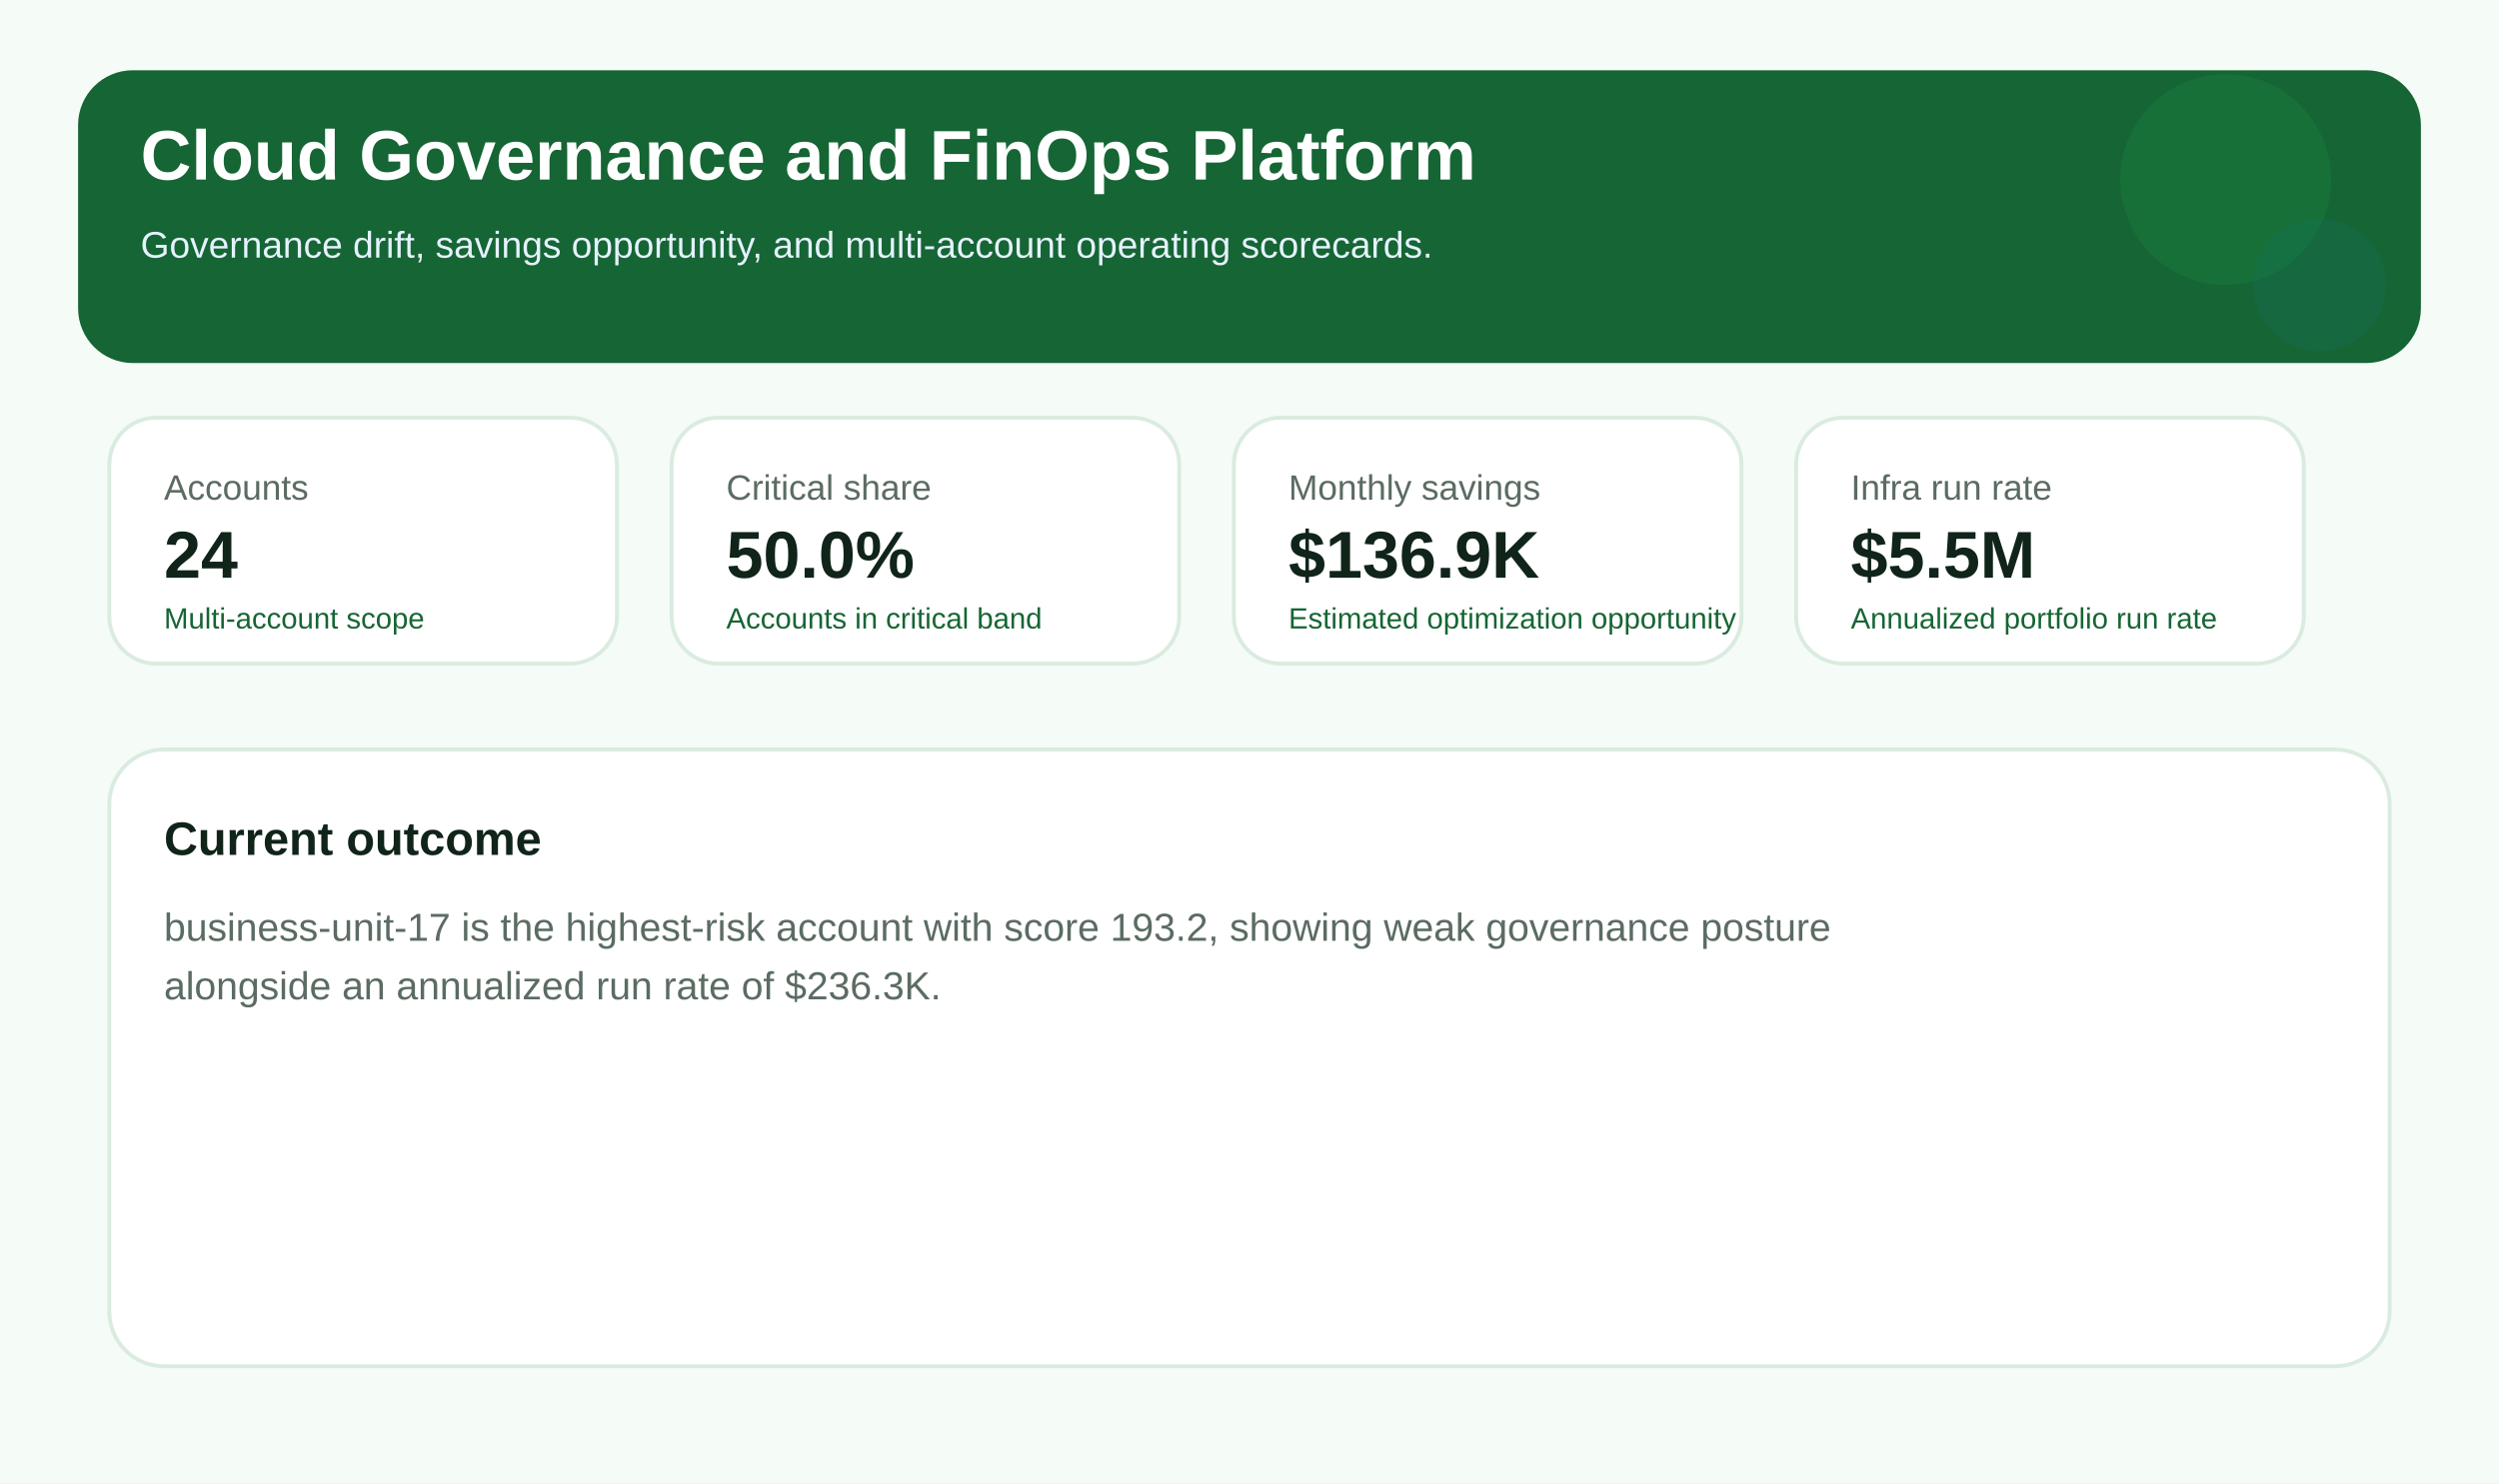
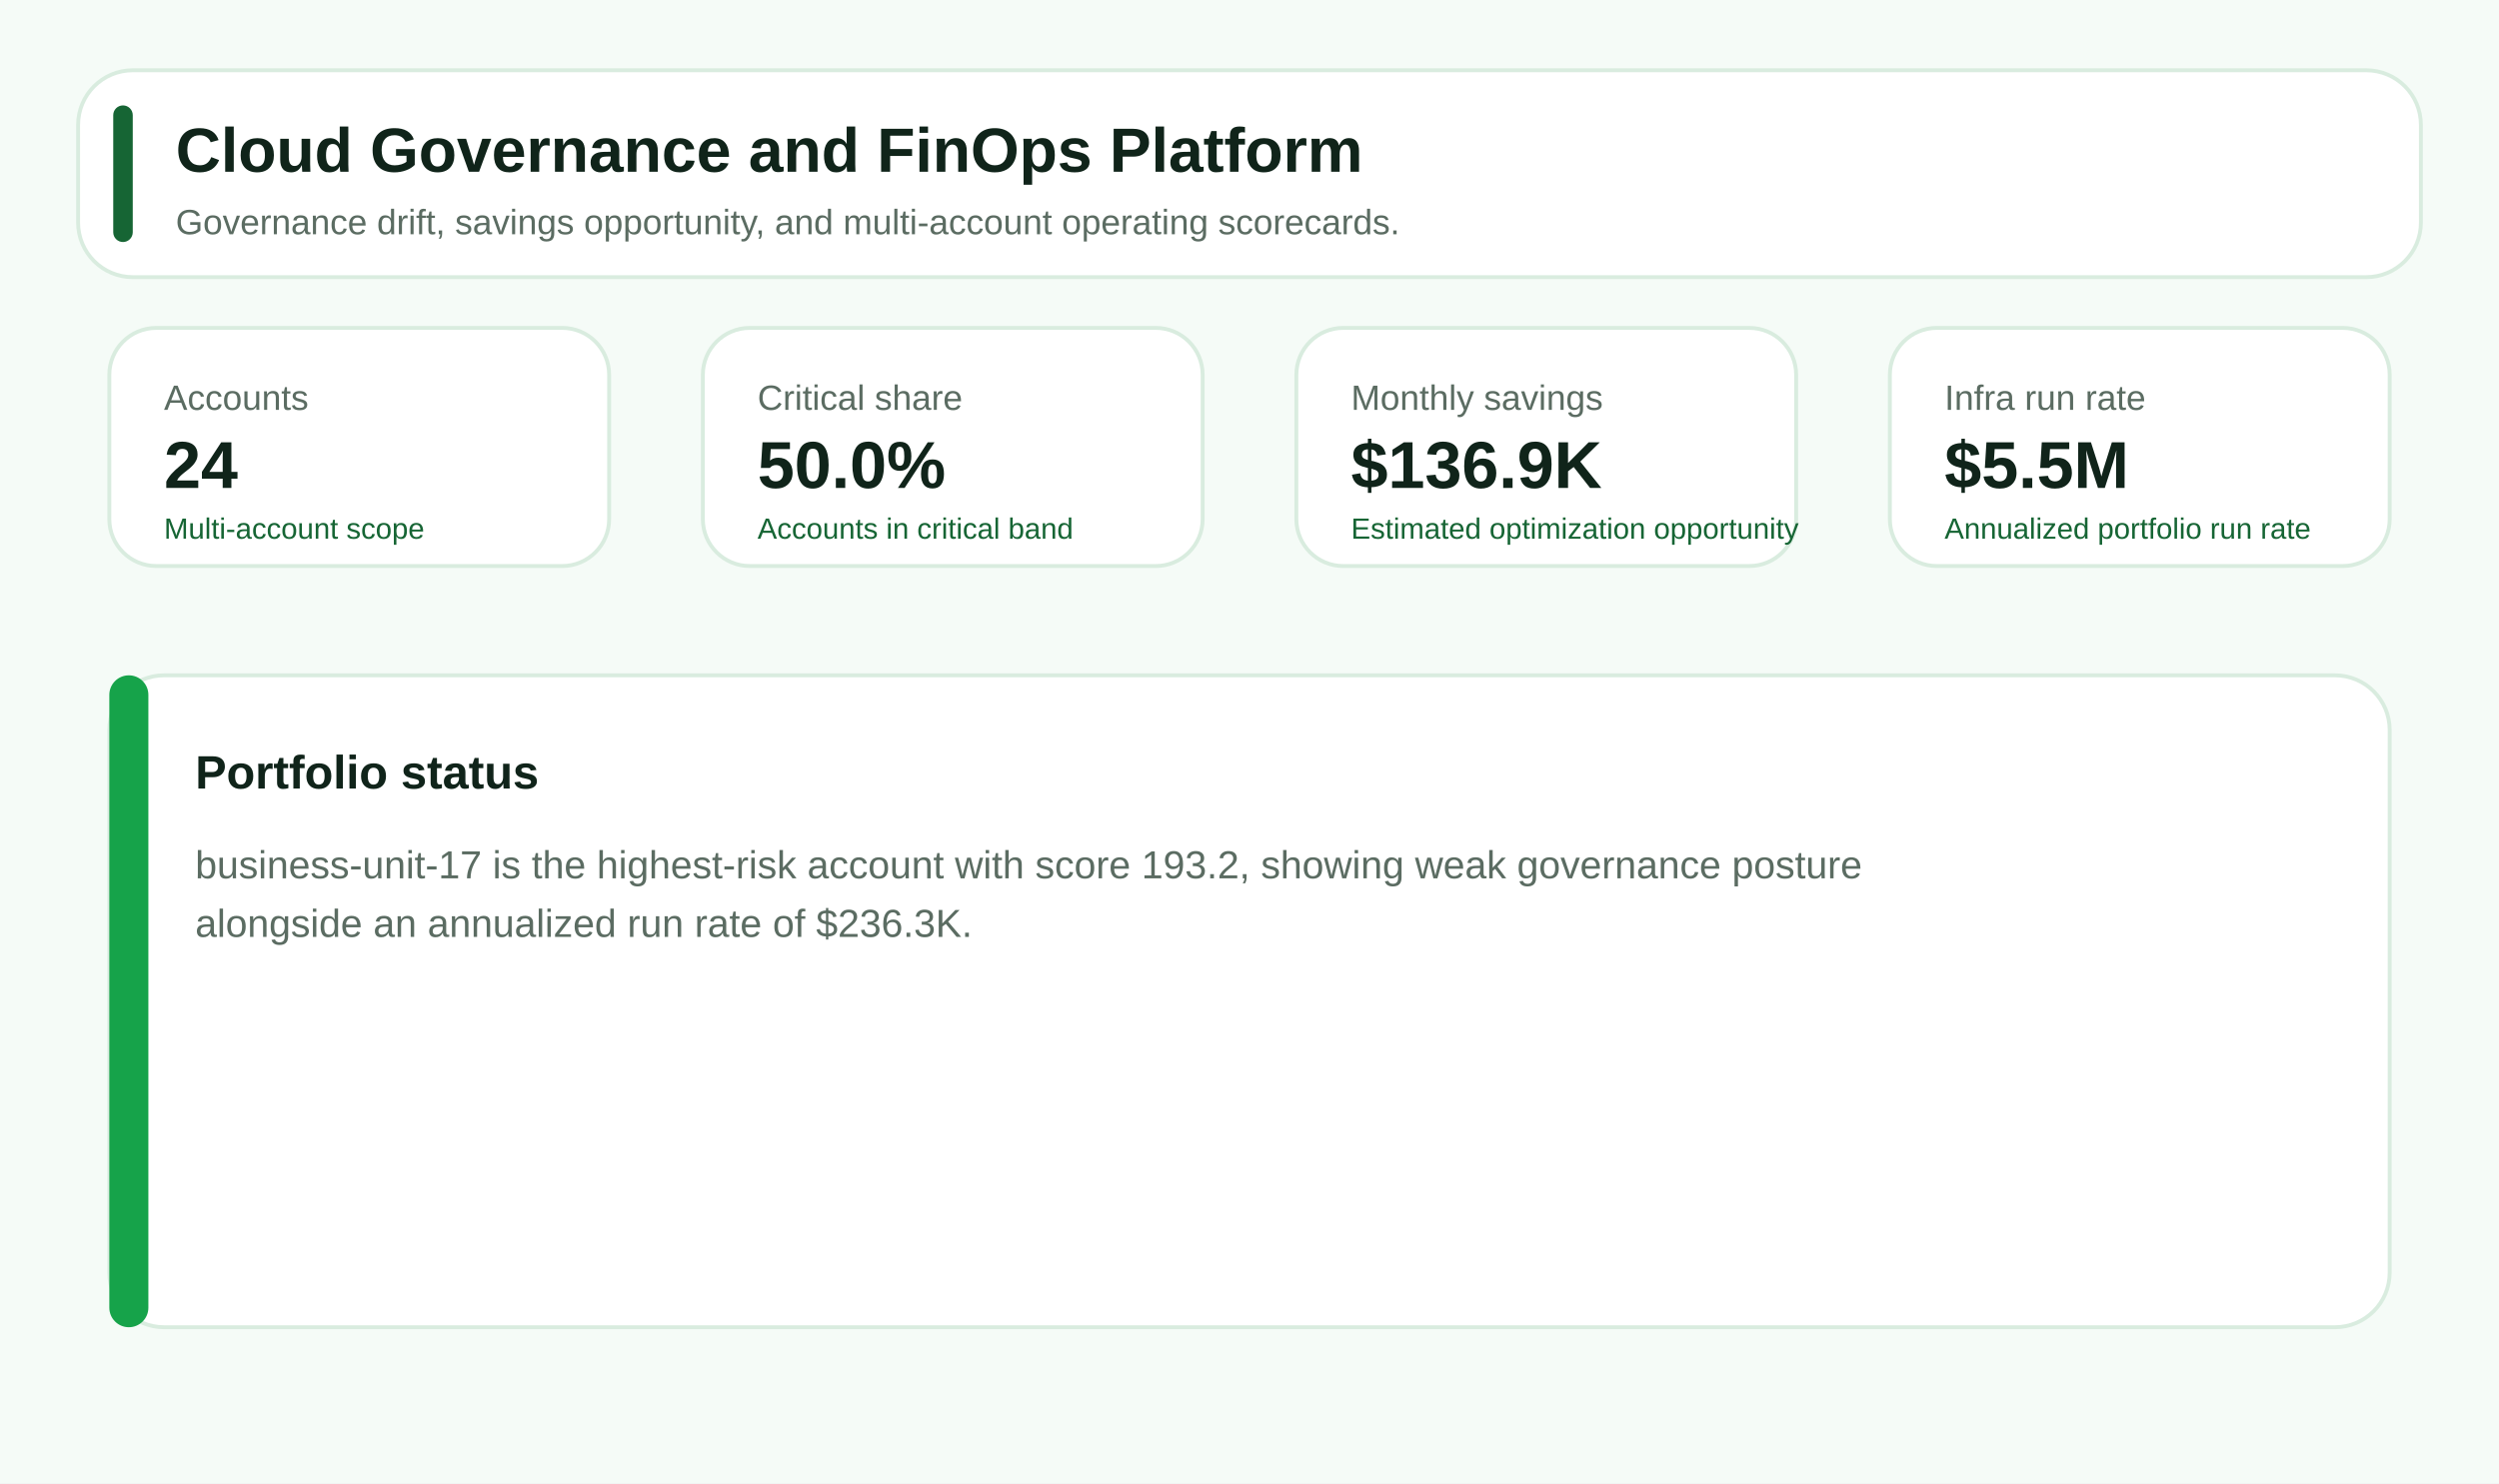
<svg xmlns="http://www.w3.org/2000/svg" width="1280" height="760" viewBox="0 0 1280 760" role="img" aria-label="Cloud Governance and FinOps Platform">
  <rect width="1280" height="760" fill="#f5fbf7" />
-   <rect x="40" y="36" width="1200" height="150" rx="28" fill="#166534" />
-   <circle cx="1140" cy="92" r="54" fill="#16a34a" opacity="0.18" />
-   <circle cx="1188" cy="146" r="34" fill="#0f766e" opacity="0.18" />
-   <text x="72" y="92" fill="#ffffff" font-size="36" font-family="Segoe UI, Arial, sans-serif" font-weight="700">Cloud Governance and FinOps Platform</text>
-   <text x="72" y="132" fill="#e5f2ff" font-size="19" font-family="Segoe UI, Arial, sans-serif">Governance drift, savings opportunity, and multi-account operating scorecards.</text>
-   <rect x="56" y="214" width="260" height="126" rx="24" fill="#ffffff" stroke="#d9ecdf" stroke-width="2" />
-   <text x="84" y="256" fill="#5b6c62" font-size="18" font-family="Segoe UI, Arial, sans-serif">Accounts</text>
-   <text x="84" y="296" fill="#10241a" font-size="34" font-family="Segoe UI, Arial, sans-serif" font-weight="700">24</text>
-   <text x="84" y="322" fill="#166534" font-size="15" font-family="Segoe UI, Arial, sans-serif">Multi-account scope</text>
-   <rect x="344" y="214" width="260" height="126" rx="24" fill="#ffffff" stroke="#d9ecdf" stroke-width="2" />
-   <text x="372" y="256" fill="#5b6c62" font-size="18" font-family="Segoe UI, Arial, sans-serif">Critical share</text>
-   <text x="372" y="296" fill="#10241a" font-size="34" font-family="Segoe UI, Arial, sans-serif" font-weight="700">50.0%</text>
-   <text x="372" y="322" fill="#166534" font-size="15" font-family="Segoe UI, Arial, sans-serif">Accounts in critical band</text>
-   <rect x="632" y="214" width="260" height="126" rx="24" fill="#ffffff" stroke="#d9ecdf" stroke-width="2" />
-   <text x="660" y="256" fill="#5b6c62" font-size="18" font-family="Segoe UI, Arial, sans-serif">Monthly savings</text>
-   <text x="660" y="296" fill="#10241a" font-size="34" font-family="Segoe UI, Arial, sans-serif" font-weight="700">$136.9K</text>
-   <text x="660" y="322" fill="#166534" font-size="15" font-family="Segoe UI, Arial, sans-serif">Estimated optimization opportunity</text>
-   <rect x="920" y="214" width="260" height="126" rx="24" fill="#ffffff" stroke="#d9ecdf" stroke-width="2" />
-   <text x="948" y="256" fill="#5b6c62" font-size="18" font-family="Segoe UI, Arial, sans-serif">Infra run rate</text>
-   <text x="948" y="296" fill="#10241a" font-size="34" font-family="Segoe UI, Arial, sans-serif" font-weight="700">$5.5M</text>
-   <text x="948" y="322" fill="#166534" font-size="15" font-family="Segoe UI, Arial, sans-serif">Annualized portfolio run rate</text>
-   <rect x="56" y="384" width="1168" height="316" rx="28" fill="#ffffff" stroke="#d9ecdf" stroke-width="2" />
-   <text x="84" y="438" fill="#10241a" font-size="24" font-family="Segoe UI, Arial, sans-serif" font-weight="700">Current outcome</text>
-   <text x="84" y="482" fill="#5b6c62" font-size="20" font-family="Segoe UI, Arial, sans-serif">business-unit-17 is the highest-risk account with score 193.2, showing weak governance posture</text>
-   <text x="84" y="512" fill="#5b6c62" font-size="20" font-family="Segoe UI, Arial, sans-serif">alongside an annualized run rate of $236.3K.</text>
+   <rect x="40" y="36" width="1200" height="106" rx="28" fill="#ffffff" stroke="#d9ecdf" stroke-width="2" />
+   <rect x="58" y="54" width="10" height="70" rx="5" fill="#166534" />
+   <text x="90" y="88" fill="#10241a" font-size="32" font-family="Segoe UI, Arial, sans-serif" font-weight="700">Cloud Governance and FinOps Platform</text>
+   <text x="90" y="120" fill="#5b6c62" font-size="18" font-family="Segoe UI, Arial, sans-serif">Governance drift, savings opportunity, and multi-account operating scorecards.</text>
+   <rect x="56" y="168" width="256" height="122" rx="24" fill="#ffffff" stroke="#d9ecdf" stroke-width="2" />
+   <text x="84" y="210" fill="#5b6c62" font-size="18" font-family="Segoe UI, Arial, sans-serif">Accounts</text>
+   <text x="84" y="250" fill="#10241a" font-size="34" font-family="Segoe UI, Arial, sans-serif" font-weight="700">24</text>
+   <text x="84" y="276" fill="#166534" font-size="15" font-family="Segoe UI, Arial, sans-serif">Multi-account scope</text>
+   <rect x="360" y="168" width="256" height="122" rx="24" fill="#ffffff" stroke="#d9ecdf" stroke-width="2" />
+   <text x="388" y="210" fill="#5b6c62" font-size="18" font-family="Segoe UI, Arial, sans-serif">Critical share</text>
+   <text x="388" y="250" fill="#10241a" font-size="34" font-family="Segoe UI, Arial, sans-serif" font-weight="700">50.0%</text>
+   <text x="388" y="276" fill="#166534" font-size="15" font-family="Segoe UI, Arial, sans-serif">Accounts in critical band</text>
+   <rect x="664" y="168" width="256" height="122" rx="24" fill="#ffffff" stroke="#d9ecdf" stroke-width="2" />
+   <text x="692" y="210" fill="#5b6c62" font-size="18" font-family="Segoe UI, Arial, sans-serif">Monthly savings</text>
+   <text x="692" y="250" fill="#10241a" font-size="34" font-family="Segoe UI, Arial, sans-serif" font-weight="700">$136.9K</text>
+   <text x="692" y="276" fill="#166534" font-size="15" font-family="Segoe UI, Arial, sans-serif">Estimated optimization opportunity</text>
+   <rect x="968" y="168" width="256" height="122" rx="24" fill="#ffffff" stroke="#d9ecdf" stroke-width="2" />
+   <text x="996" y="210" fill="#5b6c62" font-size="18" font-family="Segoe UI, Arial, sans-serif">Infra run rate</text>
+   <text x="996" y="250" fill="#10241a" font-size="34" font-family="Segoe UI, Arial, sans-serif" font-weight="700">$5.5M</text>
+   <text x="996" y="276" fill="#166534" font-size="15" font-family="Segoe UI, Arial, sans-serif">Annualized portfolio run rate</text>
+   <rect x="56" y="346" width="1168" height="334" rx="28" fill="#ffffff" stroke="#d9ecdf" stroke-width="2" />
+   <rect x="56" y="346" width="20" height="334" rx="10" fill="#16a34a" />
+   <text x="100" y="404" fill="#10241a" font-size="24" font-family="Segoe UI, Arial, sans-serif" font-weight="700">Portfolio status</text>
+   <text x="100" y="450" text-anchor="start" fill="#5b6c62" font-size="20" font-family="Segoe UI, Arial, sans-serif">business-unit-17 is the highest-risk account with score 193.2, showing weak governance posture</text>
+   <text x="100" y="480" text-anchor="start" fill="#5b6c62" font-size="20" font-family="Segoe UI, Arial, sans-serif">alongside an annualized run rate of $236.3K.</text>
</svg>
